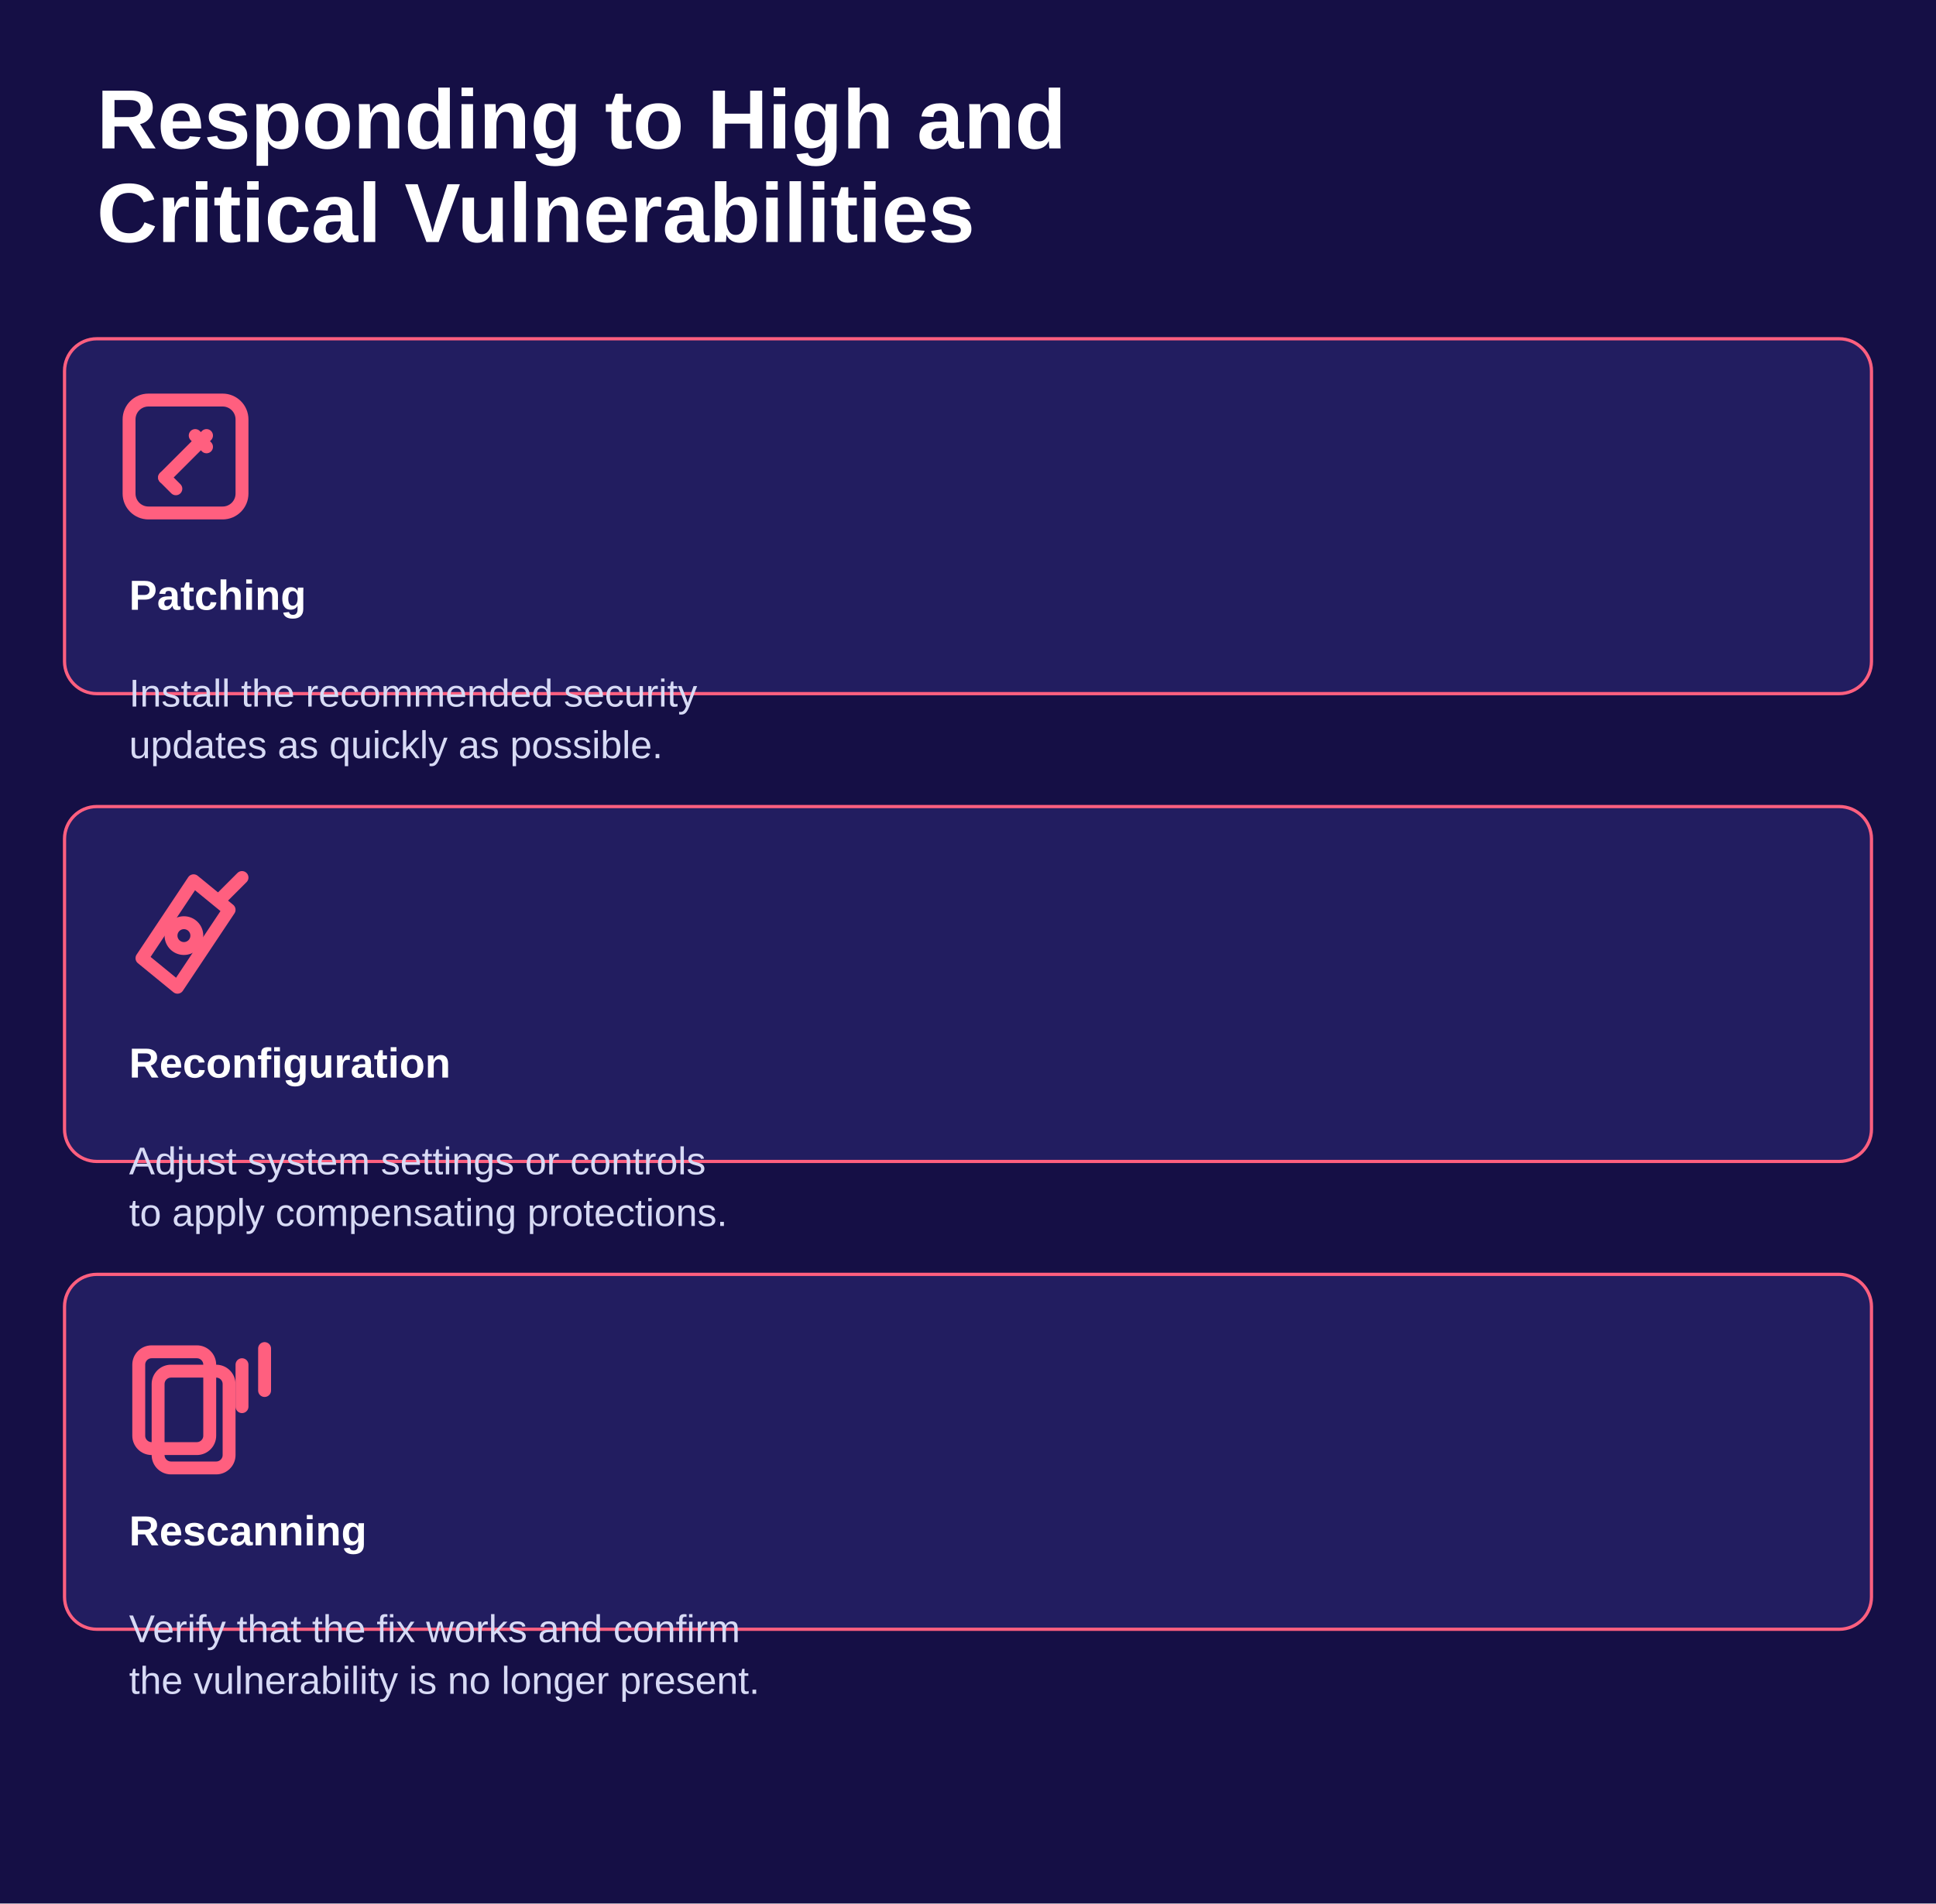
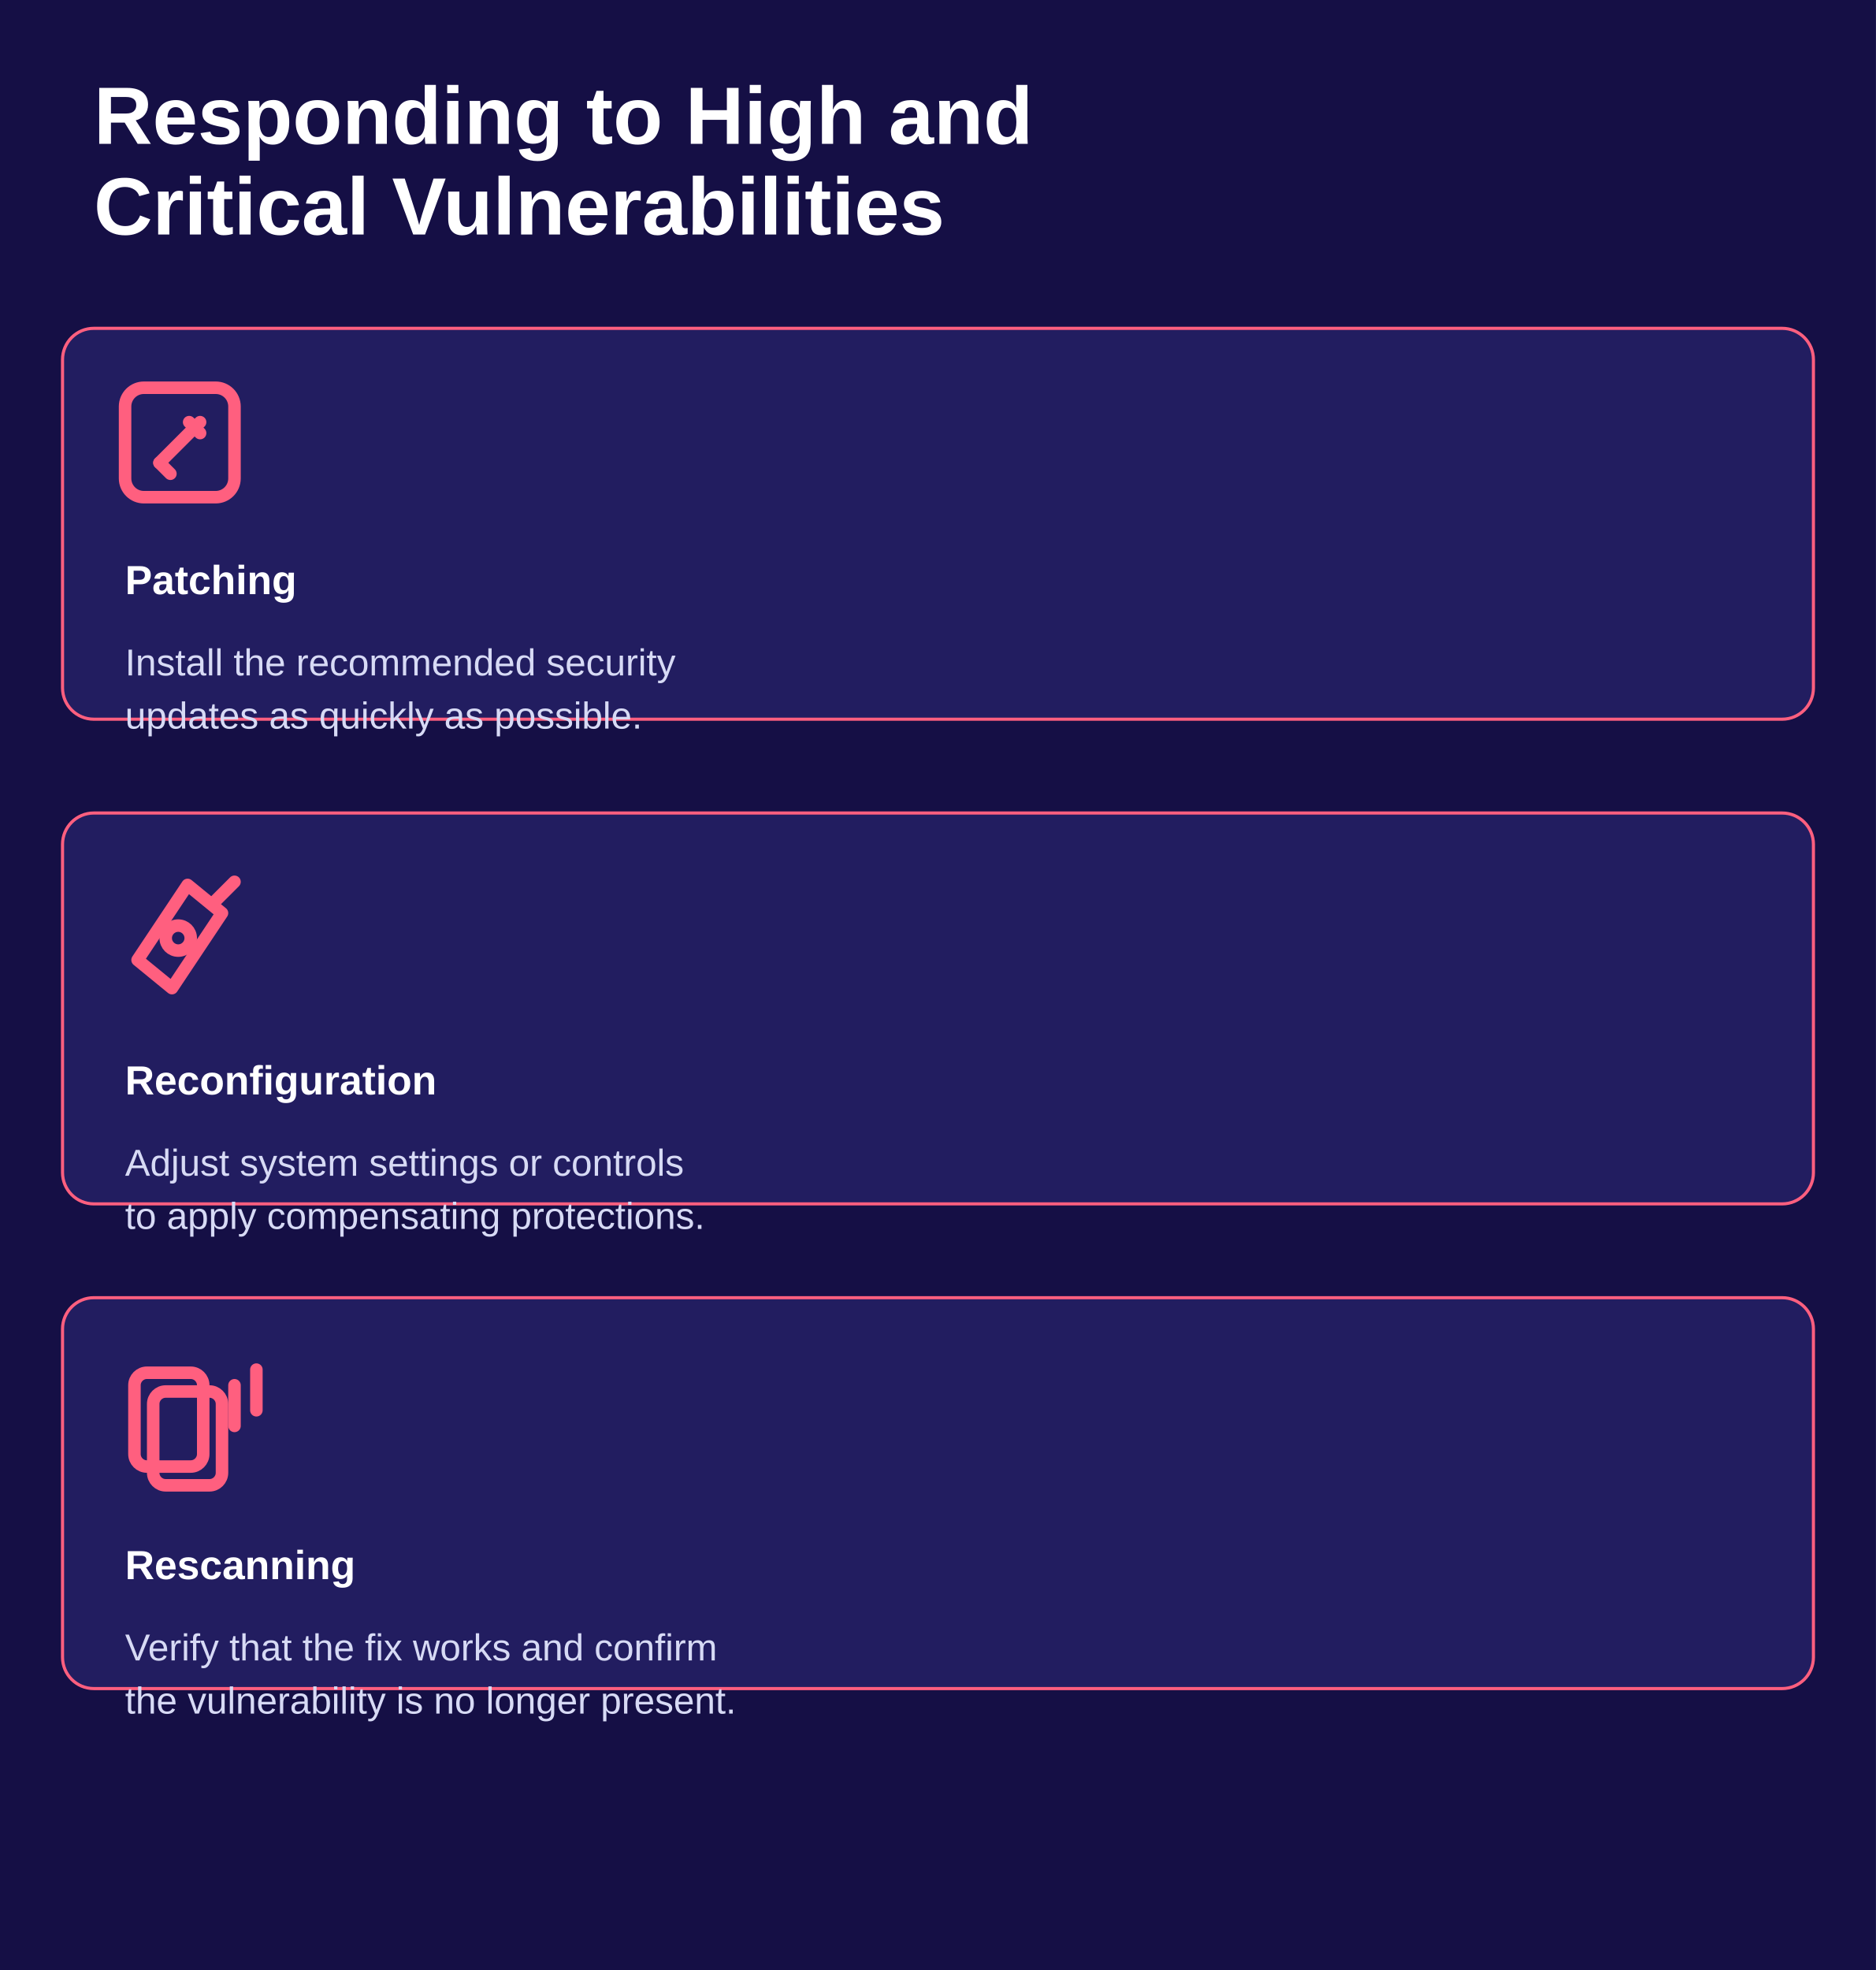
- <svg xmlns="http://www.w3.org/2000/svg" width="1200" height="1180" viewBox="0 0 1200 1180" role="img" aria-labelledby="title desc">
+ <svg xmlns="http://www.w3.org/2000/svg" width="1200" height="1260" viewBox="0 0 1200 1260" role="img" aria-labelledby="title desc">
  <defs>
    <style>
      .title { fill: #ffffff; font: 700 52px 'Segoe UI', Arial, sans-serif; }
      .cardTitle { fill: #ffffff; font: 700 26px 'Segoe UI', Arial, sans-serif; }
      .body { fill: #d7daf5; font: 400 24px 'Segoe UI', Arial, sans-serif; }
      .icon { fill: none; stroke: #ff5f7f; stroke-width: 8; stroke-linecap: round; stroke-linejoin: round; }
    </style>
  </defs>
-   <rect width="1200" height="1180" fill="#150f45" />
+   <rect width="1200" height="1260" fill="#150f45" />
  <text x="60" y="92" class="title">Responding to High and</text>
  <text x="60" y="150" class="title">Critical Vulnerabilities</text>
-   <rect x="40" y="210" width="1120" height="220" rx="20" fill="#221d60" stroke="#ff5f7f" stroke-width="2" />
+   <rect x="40" y="210" width="1120" height="250" rx="20" fill="#221d60" stroke="#ff5f7f" stroke-width="2" />
  <g transform="translate(80, 248)">
    <rect x="0" y="0" width="70" height="70" rx="12" class="icon" />
    <path d="M22 48 L48 22" class="icon" />
    <path d="M41 22 L48 29" class="icon" />
    <path d="M22 48 L29 55" class="icon" />
  </g>
-   <text x="80" y="378" class="cardTitle">Patching</text>
-   <text x="80" y="438" class="body">Install the recommended security</text>
-   <text x="80" y="470" class="body">updates as quickly as possible.</text>
-   <rect x="40" y="500" width="1120" height="220" rx="20" fill="#221d60" stroke="#ff5f7f" stroke-width="2" />
-   <g transform="translate(80, 538)">
+   <text x="80" y="380" class="cardTitle">Patching</text>
+   <text x="80" y="432" class="body">Install the recommended security</text>
+   <text x="80" y="466" class="body">updates as quickly as possible.</text>
+   <rect x="40" y="520" width="1120" height="250" rx="20" fill="#221d60" stroke="#ff5f7f" stroke-width="2" />
+   <g transform="translate(80, 558)">
    <path d="M8 56 L40 8 L62 26 L30 74 Z" class="icon" />
    <circle cx="34" cy="42" r="8" class="icon" />
    <path d="M56 20 L70 6" class="icon" />
  </g>
-   <text x="80" y="668" class="cardTitle">Reconfiguration</text>
-   <text x="80" y="728" class="body">Adjust system settings or controls</text>
-   <text x="80" y="760" class="body">to apply compensating protections.</text>
-   <rect x="40" y="790" width="1120" height="220" rx="20" fill="#221d60" stroke="#ff5f7f" stroke-width="2" />
-   <g transform="translate(80, 828)">
+   <text x="80" y="700" class="cardTitle">Reconfiguration</text>
+   <text x="80" y="752" class="body">Adjust system settings or controls</text>
+   <text x="80" y="786" class="body">to apply compensating protections.</text>
+   <rect x="40" y="830" width="1120" height="250" rx="20" fill="#221d60" stroke="#ff5f7f" stroke-width="2" />
+   <g transform="translate(80, 868)">
    <rect x="6" y="10" width="44" height="60" rx="8" class="icon" />
    <rect x="18" y="22" width="44" height="60" rx="8" class="icon" />
    <path d="M70 18 L70 44" class="icon" />
    <path d="M84 8 L84 34" class="icon" />
  </g>
-   <text x="80" y="958" class="cardTitle">Rescanning</text>
-   <text x="80" y="1018" class="body">Verify that the fix works and confirm</text>
-   <text x="80" y="1050" class="body">the vulnerability is no longer present.</text>
+   <text x="80" y="1010" class="cardTitle">Rescanning</text>
+   <text x="80" y="1062" class="body">Verify that the fix works and confirm</text>
+   <text x="80" y="1096" class="body">the vulnerability is no longer present.</text>
</svg>
